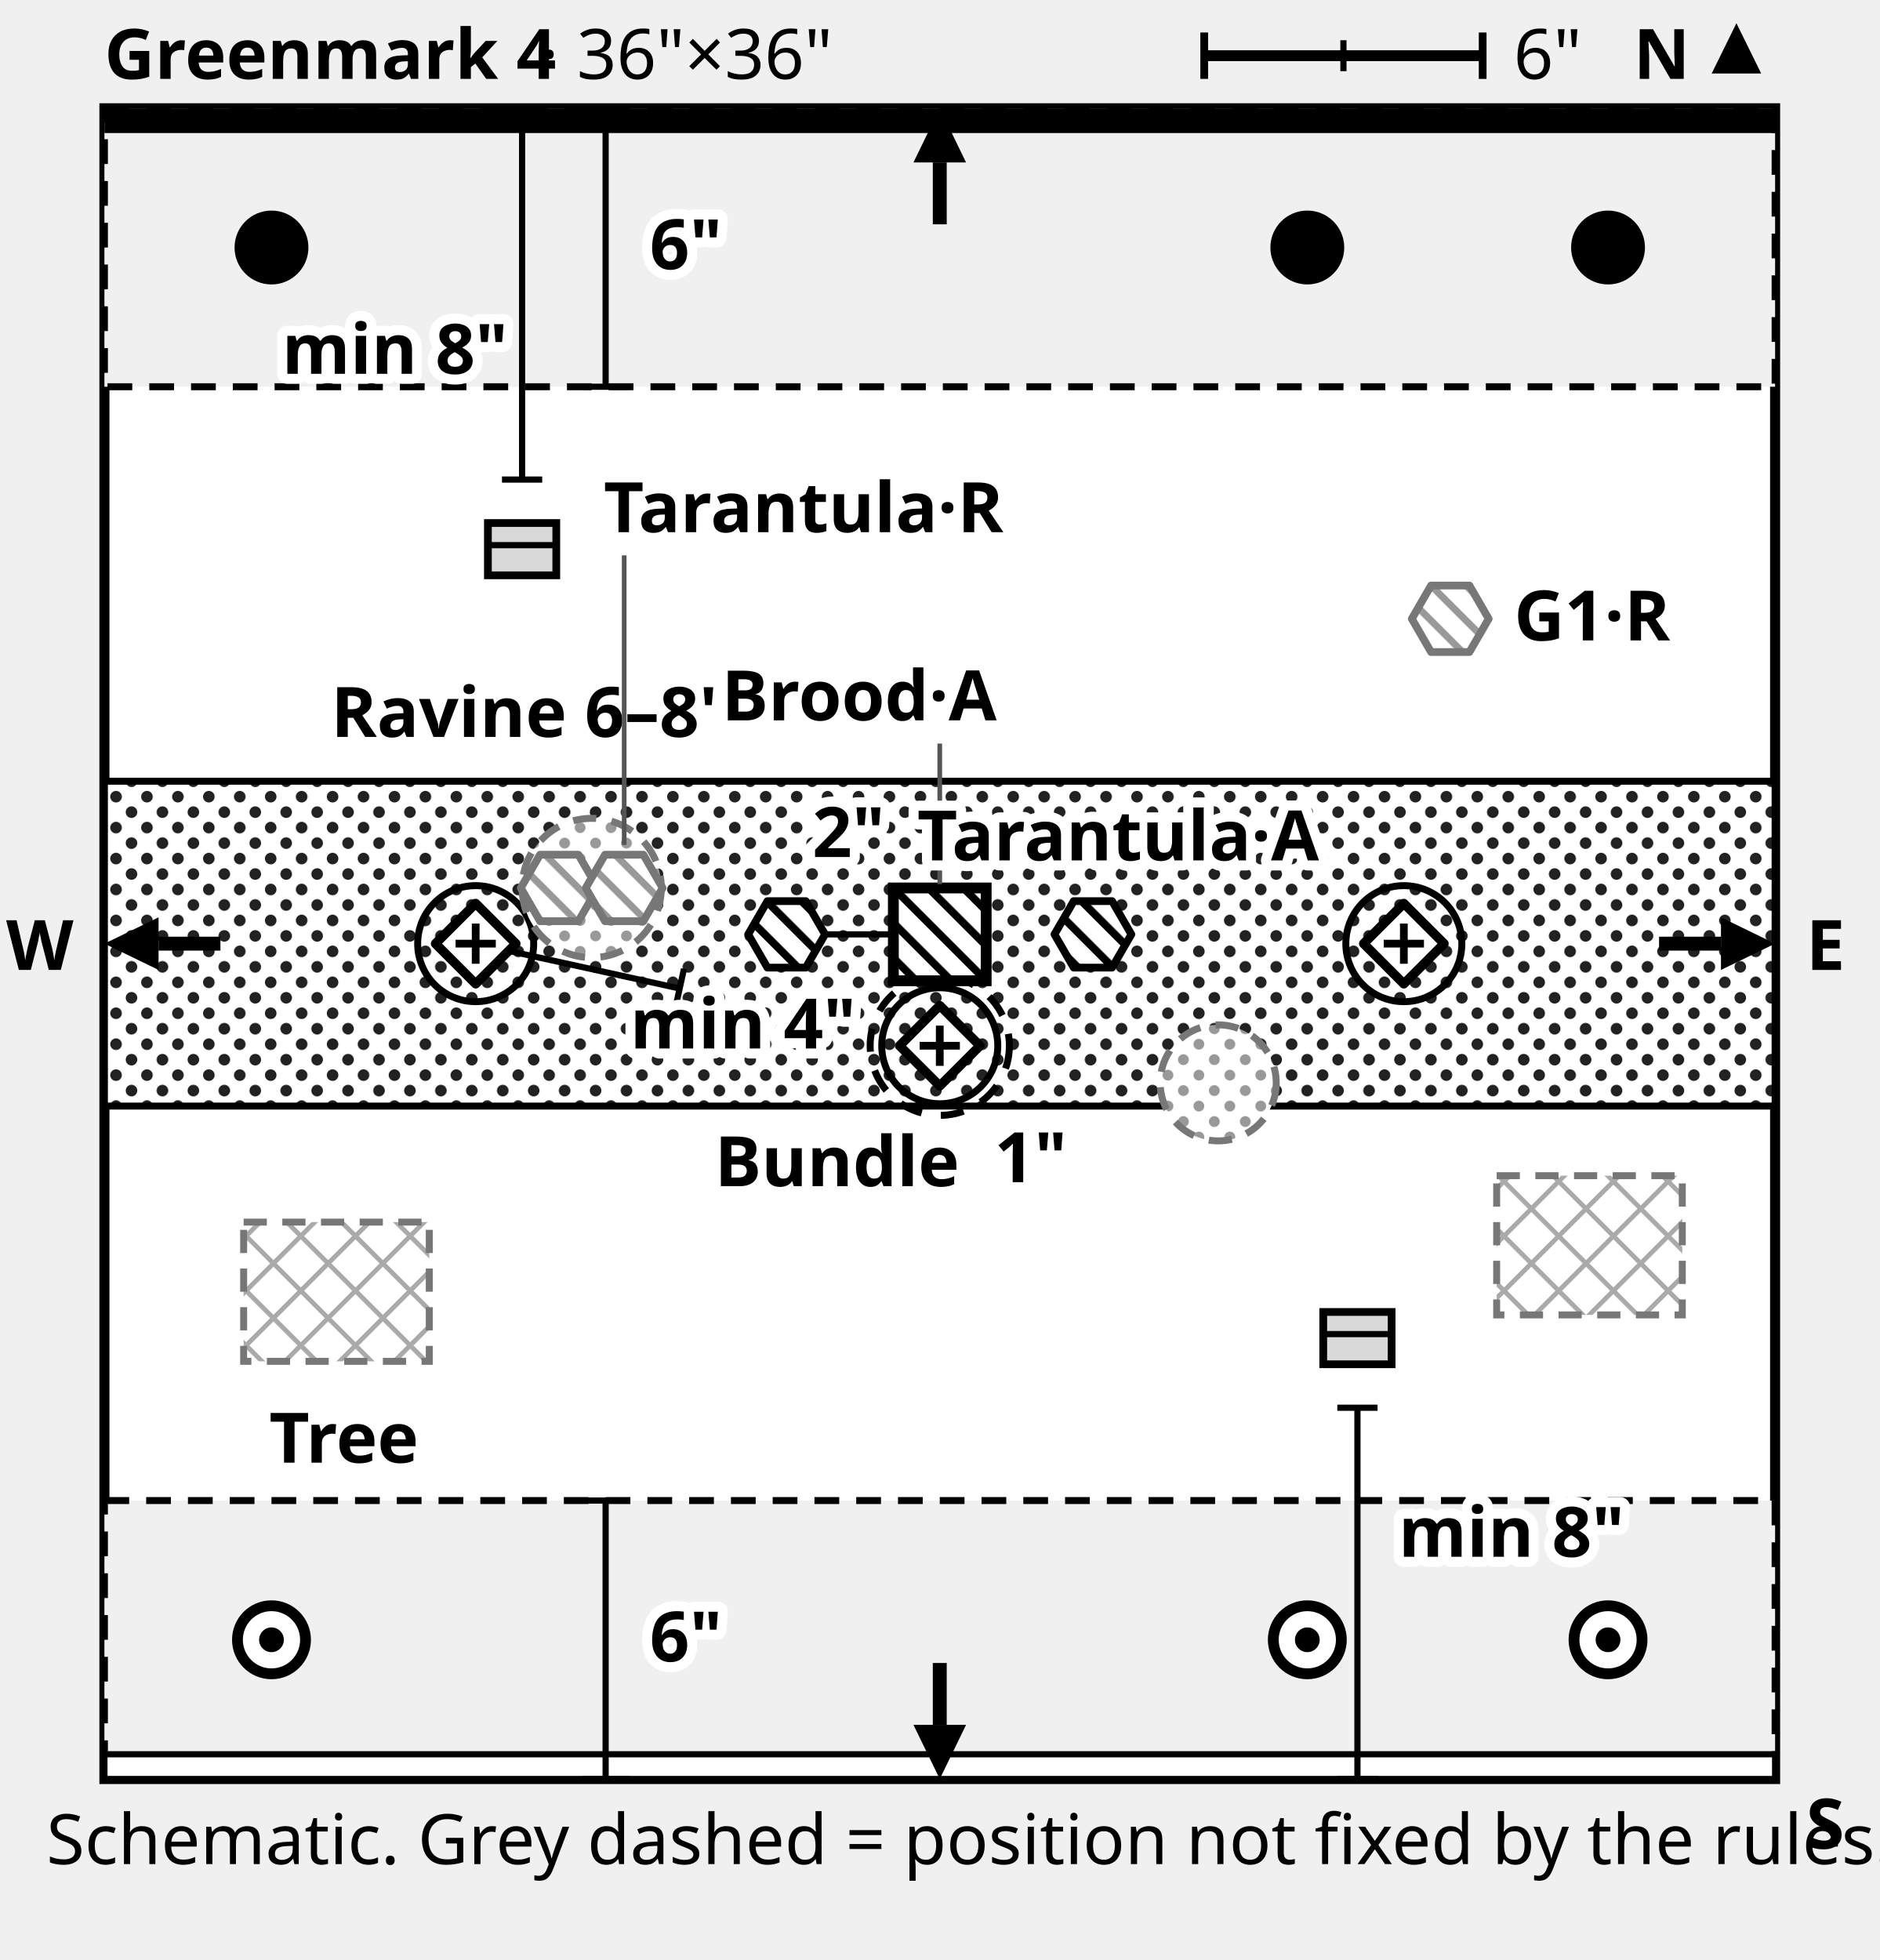
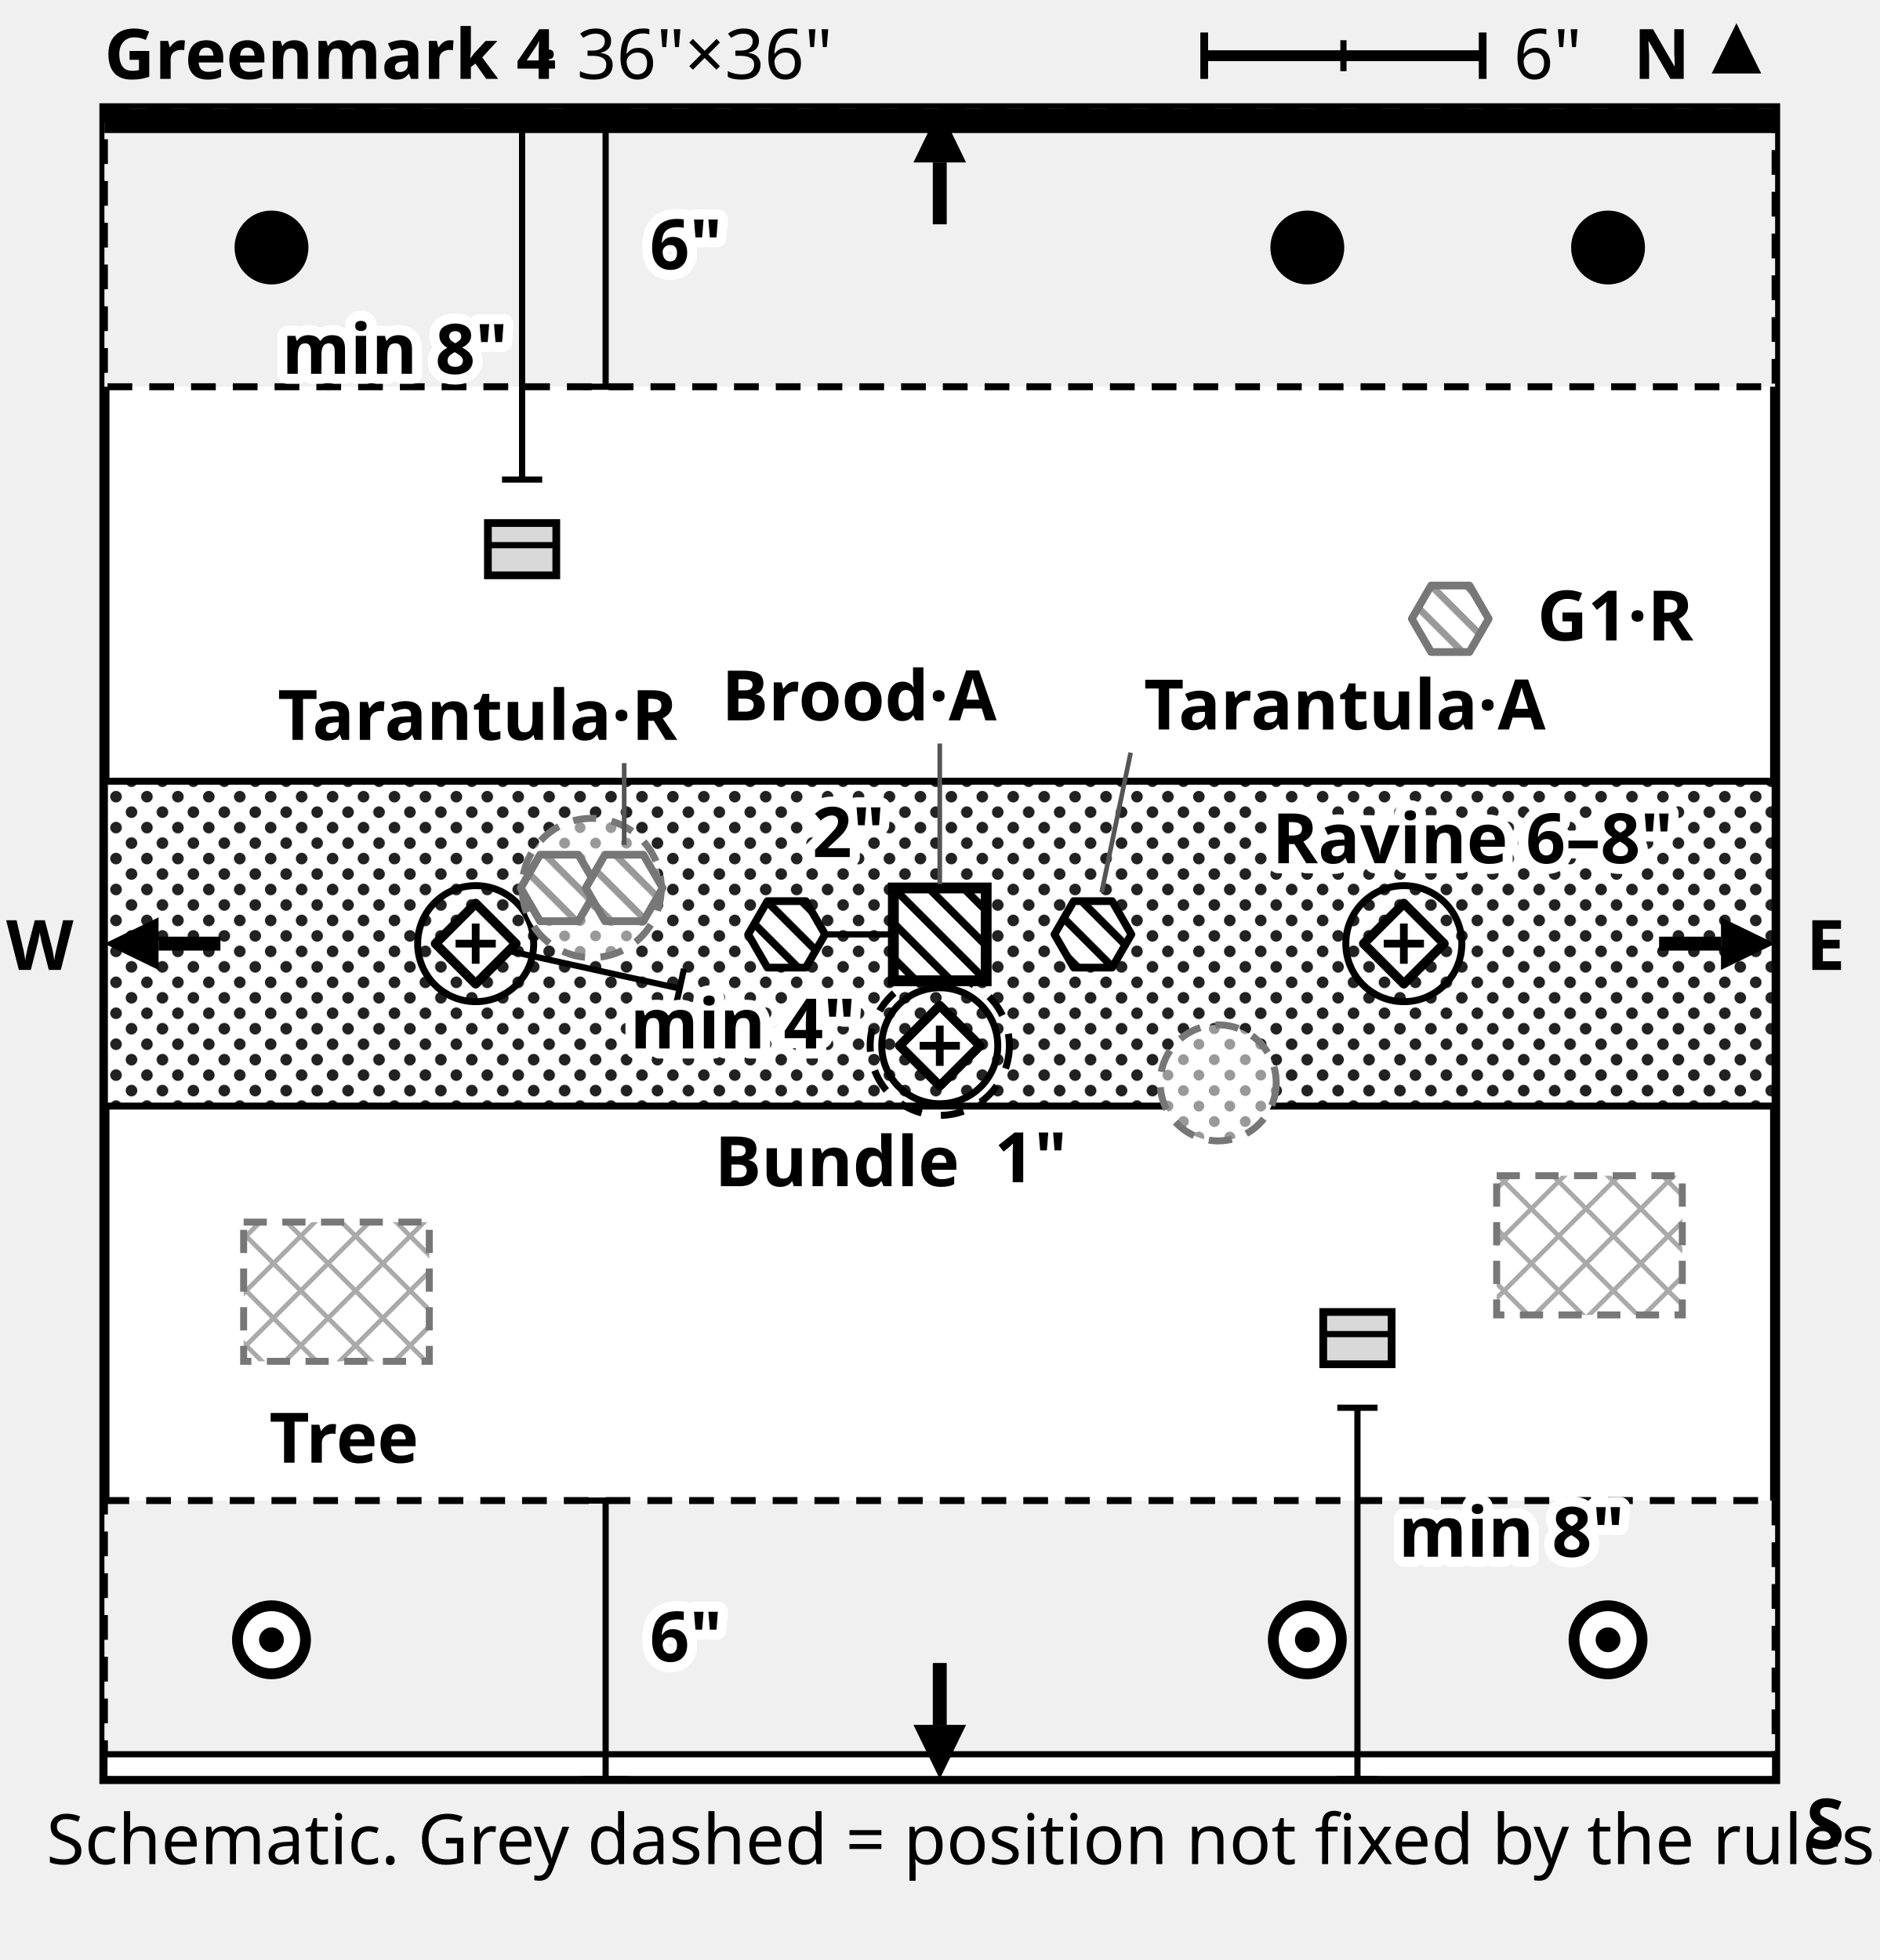
<svg xmlns="http://www.w3.org/2000/svg" width="243pt" height="253.4pt" viewBox="0 0 243 253.4">
  <defs>
    <pattern id="p-cover" width="5" height="5" patternUnits="userSpaceOnUse" patternTransform="rotate(45)">
      <rect width="5" height="5" fill="#fff" />
      <path d="M0 0.5H5M0.5 0V5" stroke="#444" stroke-width="0.7" fill="none" />
    </pattern>
    <pattern id="p-diff" width="4" height="4" patternUnits="userSpaceOnUse">
      <rect width="4" height="4" fill="#fff" />
      <circle cx="1" cy="1" r="0.75" fill="#222" />
      <circle cx="3" cy="3" r="0.75" fill="#222" />
    </pattern>
    <pattern id="p-imp" width="2.4" height="2.4" patternUnits="userSpaceOnUse" patternTransform="rotate(45)">
      <rect width="2.4" height="2.4" fill="#fff" />
      <path d="M0.4 0V2.4" stroke="#000" stroke-width="0.95" fill="none" />
    </pattern>
    <pattern id="p-mon" width="3.2" height="3.2" patternUnits="userSpaceOnUse" patternTransform="rotate(-45)">
      <rect width="3.2" height="3.2" fill="#fff" />
      <path d="M0.5 0V3.2" stroke="#000" stroke-width="1" fill="none" />
    </pattern>
    <pattern id="p-aoe" width="4" height="4" patternUnits="userSpaceOnUse" patternTransform="rotate(-45)">
      <rect width="4" height="4" fill="#fff" />
      <path d="M0.5 0V4" stroke="#777" stroke-width="1.4" fill="none" />
    </pattern>
  </defs>
  <defs>
    <pattern id="p-cover-l" width="5" height="5" patternUnits="userSpaceOnUse" patternTransform="rotate(45)">
      <rect width="5" height="5" fill="#fff" />
      <path d="M0 0.5H5M0.5 0V5" stroke="#aaa" stroke-width="0.6" fill="none" />
    </pattern>
    <pattern id="p-diff-l" width="4" height="4" patternUnits="userSpaceOnUse">
      <rect width="4" height="4" fill="#fff" />
      <circle cx="1" cy="1" r="0.7" fill="#999" />
      <circle cx="3" cy="3" r="0.7" fill="#999" />
    </pattern>
    <pattern id="p-imp-l" width="2.6" height="2.6" patternUnits="userSpaceOnUse" patternTransform="rotate(45)">
      <rect width="2.6" height="2.6" fill="#fff" />
      <path d="M0.4 0V2.6" stroke="#aaa" stroke-width="0.8" fill="none" />
    </pattern>
    <pattern id="p-mon-l" width="3.2" height="3.2" patternUnits="userSpaceOnUse" patternTransform="rotate(-45)">
      <rect width="3.2" height="3.2" fill="#fff" />
      <path d="M0.5 0V3.2" stroke="#999" stroke-width="0.9" fill="none" />
    </pattern>
    <pattern id="p-water" width="6" height="4" patternUnits="userSpaceOnUse">
      <rect width="6" height="4" fill="#fff" />
      <path d="M0 2.2Q1.5 0.4 3 2.2T6 2.2" stroke="#333" stroke-width="0.8" fill="none" />
    </pattern>
    <pattern id="p-water-l" width="6" height="4" patternUnits="userSpaceOnUse">
      <rect width="6" height="4" fill="#fff" />
      <path d="M0 2.2Q1.5 0.4 3 2.2T6 2.2" stroke="#aaa" stroke-width="0.8" fill="none" />
    </pattern>
    <pattern id="p-slip" width="6" height="6" patternUnits="userSpaceOnUse" patternTransform="rotate(-30)">
      <rect width="6" height="6" fill="#fff" />
      <path d="M0.5 1.5H3.5M3.5 4.5H5.5" stroke="#333" stroke-width="0.9" fill="none" />
    </pattern>
    <pattern id="p-slip-l" width="6" height="6" patternUnits="userSpaceOnUse" patternTransform="rotate(-30)">
      <rect width="6" height="6" fill="#fff" />
      <path d="M0.5 1.5H3.5M3.5 4.5H5.5" stroke="#aaa" stroke-width="0.9" fill="none" />
    </pattern>
    <pattern id="p-dark" width="4" height="4" patternUnits="userSpaceOnUse">
      <rect width="4" height="4" fill="#d9d9d9" />
      <path d="M0 4L4 0" stroke="#fff" stroke-width="0.9" fill="none" />
    </pattern>
    <pattern id="p-diffo" width="4" height="4" patternUnits="userSpaceOnUse">
      <circle cx="1" cy="1" r="0.8" fill="#222" />
      <circle cx="3" cy="3" r="0.8" fill="#222" />
    </pattern>
    <pattern id="p-diffo-l" width="4" height="4" patternUnits="userSpaceOnUse">
      <circle cx="1" cy="1" r="0.8" fill="#999" />
      <circle cx="3" cy="3" r="0.8" fill="#999" />
    </pattern>
    <pattern id="p-chasm" width="6" height="6" patternUnits="userSpaceOnUse">
      <rect width="6" height="6" fill="#d4d4d4" />
      <path d="M1.5 0V6M4.5 0V6" stroke="#333" stroke-width="1.1" stroke-dasharray="2.6 1.6" fill="none" />
    </pattern>
    <pattern id="p-chasm-l" width="6" height="6" patternUnits="userSpaceOnUse">
      <rect width="6" height="6" fill="#efefef" />
      <path d="M1.5 0V6M4.5 0V6" stroke="#aaa" stroke-width="1.1" stroke-dasharray="2.6 1.6" fill="none" />
    </pattern>
    <clipPath id="bclip">
      <rect x="13.5" y="14" width="216" height="216" />
    </clipPath>
  </defs>
  <rect x="13.5" y="14" width="216" height="216" fill="#fff" stroke="#000" stroke-width="1.3" />
  <g data-glyph="zone-A">
    <rect x="13.5" y="14" width="216" height="36" fill="#f0f0f0" stroke="#000" stroke-width="0.9" stroke-dasharray="3.2 2.2" />
    <rect x="13.5" y="14" width="216" height="3.2" fill="#000" />
  </g>
  <g data-glyph="dim">
    <line x1="78.3" y1="14" x2="78.3" y2="50" stroke="#000" stroke-width="0.8" stroke-linecap="butt" />
    <line x1="81.3" y1="14" x2="75.3" y2="14" stroke="#000" stroke-width="0.8" stroke-linecap="butt" />
    <line x1="81.3" y1="50" x2="75.3" y2="50" stroke="#000" stroke-width="0.8" stroke-linecap="butt" />
  </g>
  <g data-glyph="zone-B">
    <rect x="13.5" y="194" width="216" height="36" fill="#f0f0f0" stroke="#000" stroke-width="0.9" stroke-dasharray="3.2 2.2" />
    <rect x="13.5" y="226.8" width="216" height="3.2" fill="#fff" stroke="#000" stroke-width="0.8" />
  </g>
  <g data-glyph="dim">
    <line x1="78.3" y1="194" x2="78.3" y2="230" stroke="#000" stroke-width="0.8" stroke-linecap="butt" />
    <line x1="81.3" y1="194" x2="75.3" y2="194" stroke="#000" stroke-width="0.8" stroke-linecap="butt" />
    <line x1="81.3" y1="230" x2="75.3" y2="230" stroke="#000" stroke-width="0.8" stroke-linecap="butt" />
  </g>
  <g data-glyph="ter-difficult">
    <rect x="13.5" y="101" width="216" height="42" fill="url(#p-diff)" stroke="#000" stroke-width="0.9" />
  </g>
  <g data-glyph="ter-difficult">
    <circle cx="61.5" cy="122" r="7.5" fill="url(#p-diff)" stroke="#000" stroke-width="0.9" />
  </g>
  <g data-glyph="ter-difficult">
    <circle cx="121.5" cy="135.2" r="7.5" fill="url(#p-diff)" stroke="#000" stroke-width="0.9" />
  </g>
  <g data-glyph="ter-difficult">
    <circle cx="181.5" cy="122" r="7.5" fill="url(#p-diff)" stroke="#000" stroke-width="0.9" />
  </g>
  <g data-glyph="ter-difficult" data-state="illus">
    <circle cx="76.5" cy="114.8" r="9" fill="url(#p-diff-l)" stroke="#777" stroke-width="0.9" stroke-dasharray="3 2" />
  </g>
  <g data-glyph="ter-difficult" data-state="illus">
    <circle cx="157.5" cy="140" r="7.5" fill="url(#p-diff-l)" stroke="#777" stroke-width="0.9" stroke-dasharray="3 2" />
  </g>
  <g data-glyph="ter-cover" data-state="illus">
    <rect x="31.5" y="158" width="24" height="18" fill="url(#p-cover-l)" stroke="#777" stroke-width="0.9" stroke-dasharray="3 2" />
  </g>
  <g data-glyph="ter-cover" data-state="illus">
    <rect x="193.5" y="152" width="24" height="18" fill="url(#p-cover-l)" stroke="#777" stroke-width="0.9" stroke-dasharray="3 2" />
  </g>
  <g data-glyph="dim">
    <line x1="64.43" y1="122.64" x2="87.87" y2="127.8" stroke="#000" stroke-width="0.8" stroke-linecap="butt" />
    <line x1="64.99" y1="120.11" x2="63.87" y2="125.18" stroke="#000" stroke-width="0.8" stroke-linecap="butt" />
    <line x1="88.43" y1="125.26" x2="87.31" y2="130.34" stroke="#000" stroke-width="0.8" stroke-linecap="butt" />
  </g>
  <g data-glyph="ring">
    <g clip-path="url(#bclip)">
      <circle cx="121.5" cy="135.2" r="9" fill="none" stroke="#000" stroke-width="0.9" stroke-dasharray="3 2.5" />
    </g>
  </g>
  <g data-glyph="dim">
    <line x1="115.5" y1="120.8" x2="103.5" y2="120.8" stroke="#000" stroke-width="0.8" stroke-linecap="butt" />
    <line x1="115.5" y1="123.4" x2="115.5" y2="118.2" stroke="#000" stroke-width="0.8" stroke-linecap="butt" />
    <line x1="103.5" y1="123.4" x2="103.5" y2="118.2" stroke="#000" stroke-width="0.8" stroke-linecap="butt" />
  </g>
  <g data-glyph="dim">
    <line x1="67.5" y1="14" x2="67.5" y2="62" stroke="#000" stroke-width="0.8" stroke-linecap="butt" />
    <line x1="70.1" y1="14" x2="64.9" y2="14" stroke="#000" stroke-width="0.8" stroke-linecap="butt" />
    <line x1="70.1" y1="62" x2="64.9" y2="62" stroke="#000" stroke-width="0.8" stroke-linecap="butt" />
  </g>
  <g data-glyph="dim">
    <line x1="175.5" y1="230" x2="175.5" y2="182" stroke="#000" stroke-width="0.8" stroke-linecap="butt" />
    <line x1="172.9" y1="230" x2="178.1" y2="230" stroke="#000" stroke-width="0.8" stroke-linecap="butt" />
    <line x1="172.9" y1="182" x2="178.1" y2="182" stroke="#000" stroke-width="0.8" stroke-linecap="butt" />
  </g>
  <g data-glyph="obj">
    <polygon points="61.5,116.8 66.7,122 61.5,127.2 56.3,122" fill="#fff" stroke="#000" stroke-width="1.2" stroke-linejoin="round" />
    <line x1="58.9" y1="122" x2="64.1" y2="122" stroke="#000" stroke-width="1" stroke-linecap="butt" />
    <line x1="61.5" y1="119.4" x2="61.5" y2="124.6" stroke="#000" stroke-width="1" stroke-linecap="butt" />
  </g>
  <g data-glyph="obj">
    <polygon points="121.5,130 126.7,135.2 121.5,140.4 116.3,135.2" fill="#fff" stroke="#000" stroke-width="1.2" stroke-linejoin="round" />
    <line x1="118.9" y1="135.2" x2="124.1" y2="135.2" stroke="#000" stroke-width="1" stroke-linecap="butt" />
    <line x1="121.5" y1="132.6" x2="121.5" y2="137.8" stroke="#000" stroke-width="1" stroke-linecap="butt" />
  </g>
  <g data-glyph="obj">
    <polygon points="181.5,116.8 186.7,122 181.5,127.2 176.3,122" fill="#fff" stroke="#000" stroke-width="1.2" stroke-linejoin="round" />
    <line x1="178.9" y1="122" x2="184.1" y2="122" stroke="#000" stroke-width="1" stroke-linecap="butt" />
    <line x1="181.5" y1="119.4" x2="181.5" y2="124.6" stroke="#000" stroke-width="1" stroke-linecap="butt" />
  </g>
  <g data-glyph="chest">
    <rect x="63.08" y="67.62" width="8.84" height="6.76" fill="#d9d9d9" stroke="#000" stroke-width="1" />
    <line x1="63.08" y1="70.48" x2="71.92" y2="70.48" stroke="#000" stroke-width="0.8" stroke-linecap="butt" />
  </g>
  <g data-glyph="chest">
    <rect x="171.08" y="169.62" width="8.84" height="6.76" fill="#d9d9d9" stroke="#000" stroke-width="1" />
    <line x1="171.08" y1="172.48" x2="179.92" y2="172.48" stroke="#000" stroke-width="0.8" stroke-linecap="butt" />
  </g>
  <g data-glyph="mon-L">
    <rect x="115.5" y="114.8" width="12" height="12" fill="url(#p-mon)" stroke="#000" stroke-width="1.4" />
  </g>
  <g data-glyph="mon">
    <polygon points="106.67,120.8 104.18,125.1 99.22,125.1 96.73,120.8 99.22,116.5 104.18,116.5" fill="url(#p-mon)" stroke="#000" stroke-width="1" stroke-linejoin="round" />
  </g>
  <g data-glyph="mon">
    <polygon points="146.27,120.8 143.78,125.1 138.82,125.1 136.33,120.8 138.82,116.5 143.78,116.5" fill="url(#p-mon)" stroke="#000" stroke-width="1" stroke-linejoin="round" />
  </g>
  <g data-glyph="mon" data-state="illus">
    <polygon points="77.27,114.8 74.78,119.1 69.82,119.1 67.33,114.8 69.82,110.5 74.78,110.5" fill="url(#p-mon-l)" stroke="#777" stroke-width="1" stroke-linejoin="round" />
  </g>
  <g data-glyph="mon" data-state="illus">
    <polygon points="85.67,114.8 83.18,119.1 78.22,119.1 75.73,114.8 78.22,110.5 83.18,110.5" fill="url(#p-mon-l)" stroke="#777" stroke-width="1" stroke-linejoin="round" />
  </g>
  <g data-glyph="mon" data-state="illus">
    <polygon points="192.47,80 189.98,84.3 185.02,84.3 182.53,80 185.02,75.7 189.98,75.7" fill="url(#p-mon-l)" stroke="#777" stroke-width="1" stroke-linejoin="round" />
  </g>
  <g data-glyph="arr-exit">
    <line x1="121.5" y1="29" x2="121.5" y2="21" stroke="#000" stroke-width="1.8" stroke-linecap="butt" />
    <polygon points="121.5,14 124.9,21 118.1,21" fill="#000" />
  </g>
  <g data-glyph="arr-exit">
    <line x1="214.5" y1="122" x2="222.5" y2="122" stroke="#000" stroke-width="1.8" stroke-linecap="butt" />
    <polygon points="229.5,122 222.5,125.4 222.5,118.6" fill="#000" />
  </g>
  <g data-glyph="arr-exit">
    <line x1="121.5" y1="215" x2="121.5" y2="223" stroke="#000" stroke-width="1.8" stroke-linecap="butt" />
    <polygon points="121.5,230 118.1,223 124.9,223" fill="#000" />
  </g>
  <g data-glyph="arr-exit">
    <line x1="28.5" y1="122" x2="20.5" y2="122" stroke="#000" stroke-width="1.8" stroke-linecap="butt" />
    <polygon points="13.5,122 20.5,118.6 20.5,125.4" fill="#000" />
  </g>
  <g data-glyph="hero-A">
    <circle cx="35.1" cy="32" r="4.4" fill="#000" stroke="#000" stroke-width="0.75" />
  </g>
  <g data-glyph="hero-A">
    <circle cx="169.02" cy="32" r="4.4" fill="#000" stroke="#000" stroke-width="0.75" />
  </g>
  <g data-glyph="hero-A">
    <circle cx="207.9" cy="32" r="4.4" fill="#000" stroke="#000" stroke-width="0.75" />
  </g>
  <g data-glyph="hero-B">
    <circle cx="35.1" cy="212" r="4.4" fill="#fff" stroke="#000" stroke-width="1.4" />
    <circle cx="35.1" cy="212" r="1.6" fill="#000" />
  </g>
  <g data-glyph="hero-B">
    <circle cx="169.02" cy="212" r="4.4" fill="#fff" stroke="#000" stroke-width="1.4" />
    <circle cx="169.02" cy="212" r="1.6" fill="#000" />
  </g>
  <g data-glyph="hero-B">
    <circle cx="207.9" cy="212" r="4.4" fill="#fff" stroke="#000" stroke-width="1.4" />
    <circle cx="207.9" cy="212" r="1.6" fill="#000" />
  </g>
  <g data-glyph="range">
-     <text x="42.79" y="95.27" font-family="'Source Sans 3'" font-size="9" font-weight="600" fill="#000" stroke="#fff" stroke-width="2.6" stroke-linejoin="round" paint-order="stroke">Ravine 6–8"</text>
+     <text x="164.46" y="111.6" font-family="'Source Sans 3'" font-size="9" font-weight="600" fill="#000" stroke="#fff" stroke-width="2.6" stroke-linejoin="round" paint-order="stroke">Ravine 6–8"</text>
  </g>
  <text x="128.57" y="152.84" font-family="'Source Sans 3'" font-size="9" font-weight="600" fill="#000" stroke="#fff" stroke-width="2.6" stroke-linejoin="round" paint-order="stroke">1"</text>
  <text x="84" y="34.8" font-family="'Source Sans 3'" font-size="9" font-weight="600" fill="#000" stroke="#fff" stroke-width="2.6" stroke-linejoin="round" paint-order="stroke">6"</text>
  <text x="84" y="214.8" font-family="'Source Sans 3'" font-size="9" font-weight="600" fill="#000" stroke="#fff" stroke-width="2.6" stroke-linejoin="round" paint-order="stroke">6"</text>
  <text x="34.8" y="189.1" font-family="'Source Sans 3'" font-size="9" font-weight="600" fill="#000" stroke="#fff" stroke-width="2.6" stroke-linejoin="round" paint-order="stroke">Tree</text>
  <text x="81.46" y="135.55" font-family="'Source Sans 3'" font-size="9" font-weight="600" fill="#000" stroke="#fff" stroke-width="2.6" stroke-linejoin="round" paint-order="stroke">min 4"</text>
  <text x="105.02" y="110.8" font-family="'Source Sans 3'" font-size="9" font-weight="600" fill="#000" stroke="#fff" stroke-width="2.6" stroke-linejoin="round" paint-order="stroke">2"</text>
  <text x="36.45" y="48.33" font-family="'Source Sans 3'" font-size="9" font-weight="600" fill="#000" stroke="#fff" stroke-width="2.6" stroke-linejoin="round" paint-order="stroke">min 8"</text>
  <text x="180.81" y="201.27" font-family="'Source Sans 3'" font-size="9" font-weight="600" fill="#000" stroke="#fff" stroke-width="2.6" stroke-linejoin="round" paint-order="stroke">min 8"</text>
  <text x="92.39" y="153.36" font-family="'Source Sans 3'" font-size="9" font-weight="600" fill="#000" stroke="#fff" stroke-width="2.6" stroke-linejoin="round" paint-order="stroke">Bundle</text>
  <g data-glyph="leader">
    <line x1="121.5" y1="114.3" x2="121.5" y2="96.13" stroke="#555" stroke-width="0.6" stroke-linecap="butt" />
  </g>
  <text x="93.29" y="93.13" font-family="'Source Sans 3'" font-size="9" font-weight="600" fill="#000" stroke="#fff" stroke-width="2.6" stroke-linejoin="round" paint-order="stroke">Brood·A</text>
-   <text x="118.58" y="111.24" font-family="'Source Sans 3'" font-size="9" font-weight="600" fill="#000" stroke="#fff" stroke-width="2.6" stroke-linejoin="round" paint-order="stroke">Tarantula·A</text>
  <g data-glyph="leader">
-     <line x1="80.7" y1="109.24" x2="80.7" y2="71.8" stroke="#555" stroke-width="0.6" stroke-linecap="butt" />
-   </g>
-   <text x="78.04" y="68.8" font-family="'Source Sans 3'" font-size="9" font-weight="600" fill="#000" stroke="#fff" stroke-width="2.6" stroke-linejoin="round" paint-order="stroke">Tarantula·R</text>
-   <text x="195.76" y="82.8" font-family="'Source Sans 3'" font-size="9" font-weight="600" fill="#000" stroke="#fff" stroke-width="2.6" stroke-linejoin="round" paint-order="stroke">G1·R</text>
+     <line x1="142.43" y1="115.36" x2="146.18" y2="97.31" stroke="#555" stroke-width="0.6" stroke-linecap="butt" />
+   </g>
+   <text x="147.88" y="94.31" font-family="'Source Sans 3'" font-size="9" font-weight="600" fill="#000" stroke="#fff" stroke-width="2.6" stroke-linejoin="round" paint-order="stroke">Tarantula·A</text>
+   <g data-glyph="leader">
+     <line x1="80.7" y1="109.24" x2="80.7" y2="98.66" stroke="#555" stroke-width="0.6" stroke-linecap="butt" />
+   </g>
+   <text x="35.89" y="95.66" font-family="'Source Sans 3'" font-size="9" font-weight="600" fill="#000" stroke="#fff" stroke-width="2.6" stroke-linejoin="round" paint-order="stroke">Tarantula·R</text>
+   <text x="198.76" y="82.8" font-family="'Source Sans 3'" font-size="9" font-weight="600" fill="#000" stroke="#fff" stroke-width="2.6" stroke-linejoin="round" paint-order="stroke">G1·R</text>
  <text x="13.5" y="10.2" font-weight="700" font-family="'Source Sans 3'" font-size="9" fill="#000">Greenmark 4</text>
  <text x="69.82" y="10.2" font-weight="400" font-family="'Source Sans 3'" font-size="9" fill="#000">·  36"×36"</text>
  <g data-glyph="compass">
    <polygon points="224.5,3 221.3,9.5 227.7,9.5" fill="#000" />
    <text x="218.5" y="10.2" font-weight="700" font-family="'Source Sans 3'" font-size="9" fill="#000" text-anchor="end">N</text>
  </g>
  <g data-glyph="scale">
    <line x1="155.69" y1="7.2" x2="191.69" y2="7.2" stroke="#000" stroke-width="1.4" stroke-linecap="butt" />
    <line x1="155.69" y1="4.2" x2="155.69" y2="10.2" stroke="#000" stroke-width="1" stroke-linecap="butt" />
    <line x1="191.69" y1="4.2" x2="191.69" y2="10.2" stroke="#000" stroke-width="1" stroke-linecap="butt" />
    <line x1="173.69" y1="5.2" x2="173.69" y2="9.2" stroke="#000" stroke-width="0.8" stroke-linecap="butt" />
    <text x="195.69" y="10.2" font-weight="400" font-family="'Source Sans 3'" font-size="9" fill="#000">6"</text>
  </g>
  <text x="9.5" y="125.4" font-weight="700" font-family="'Source Sans 3'" font-size="9" fill="#000" text-anchor="end">W</text>
  <text x="233.5" y="125.4" font-weight="700" font-family="'Source Sans 3'" font-size="9" fill="#000">E</text>
  <text x="233.5" y="239" font-weight="700" font-family="'Source Sans 3'" font-size="9" fill="#000">S</text>
  <text x="6" y="241" font-weight="400" font-family="'Source Sans 3'" font-size="9" fill="#000">Schematic. Grey dashed = position not fixed by the rules.</text>
</svg>
